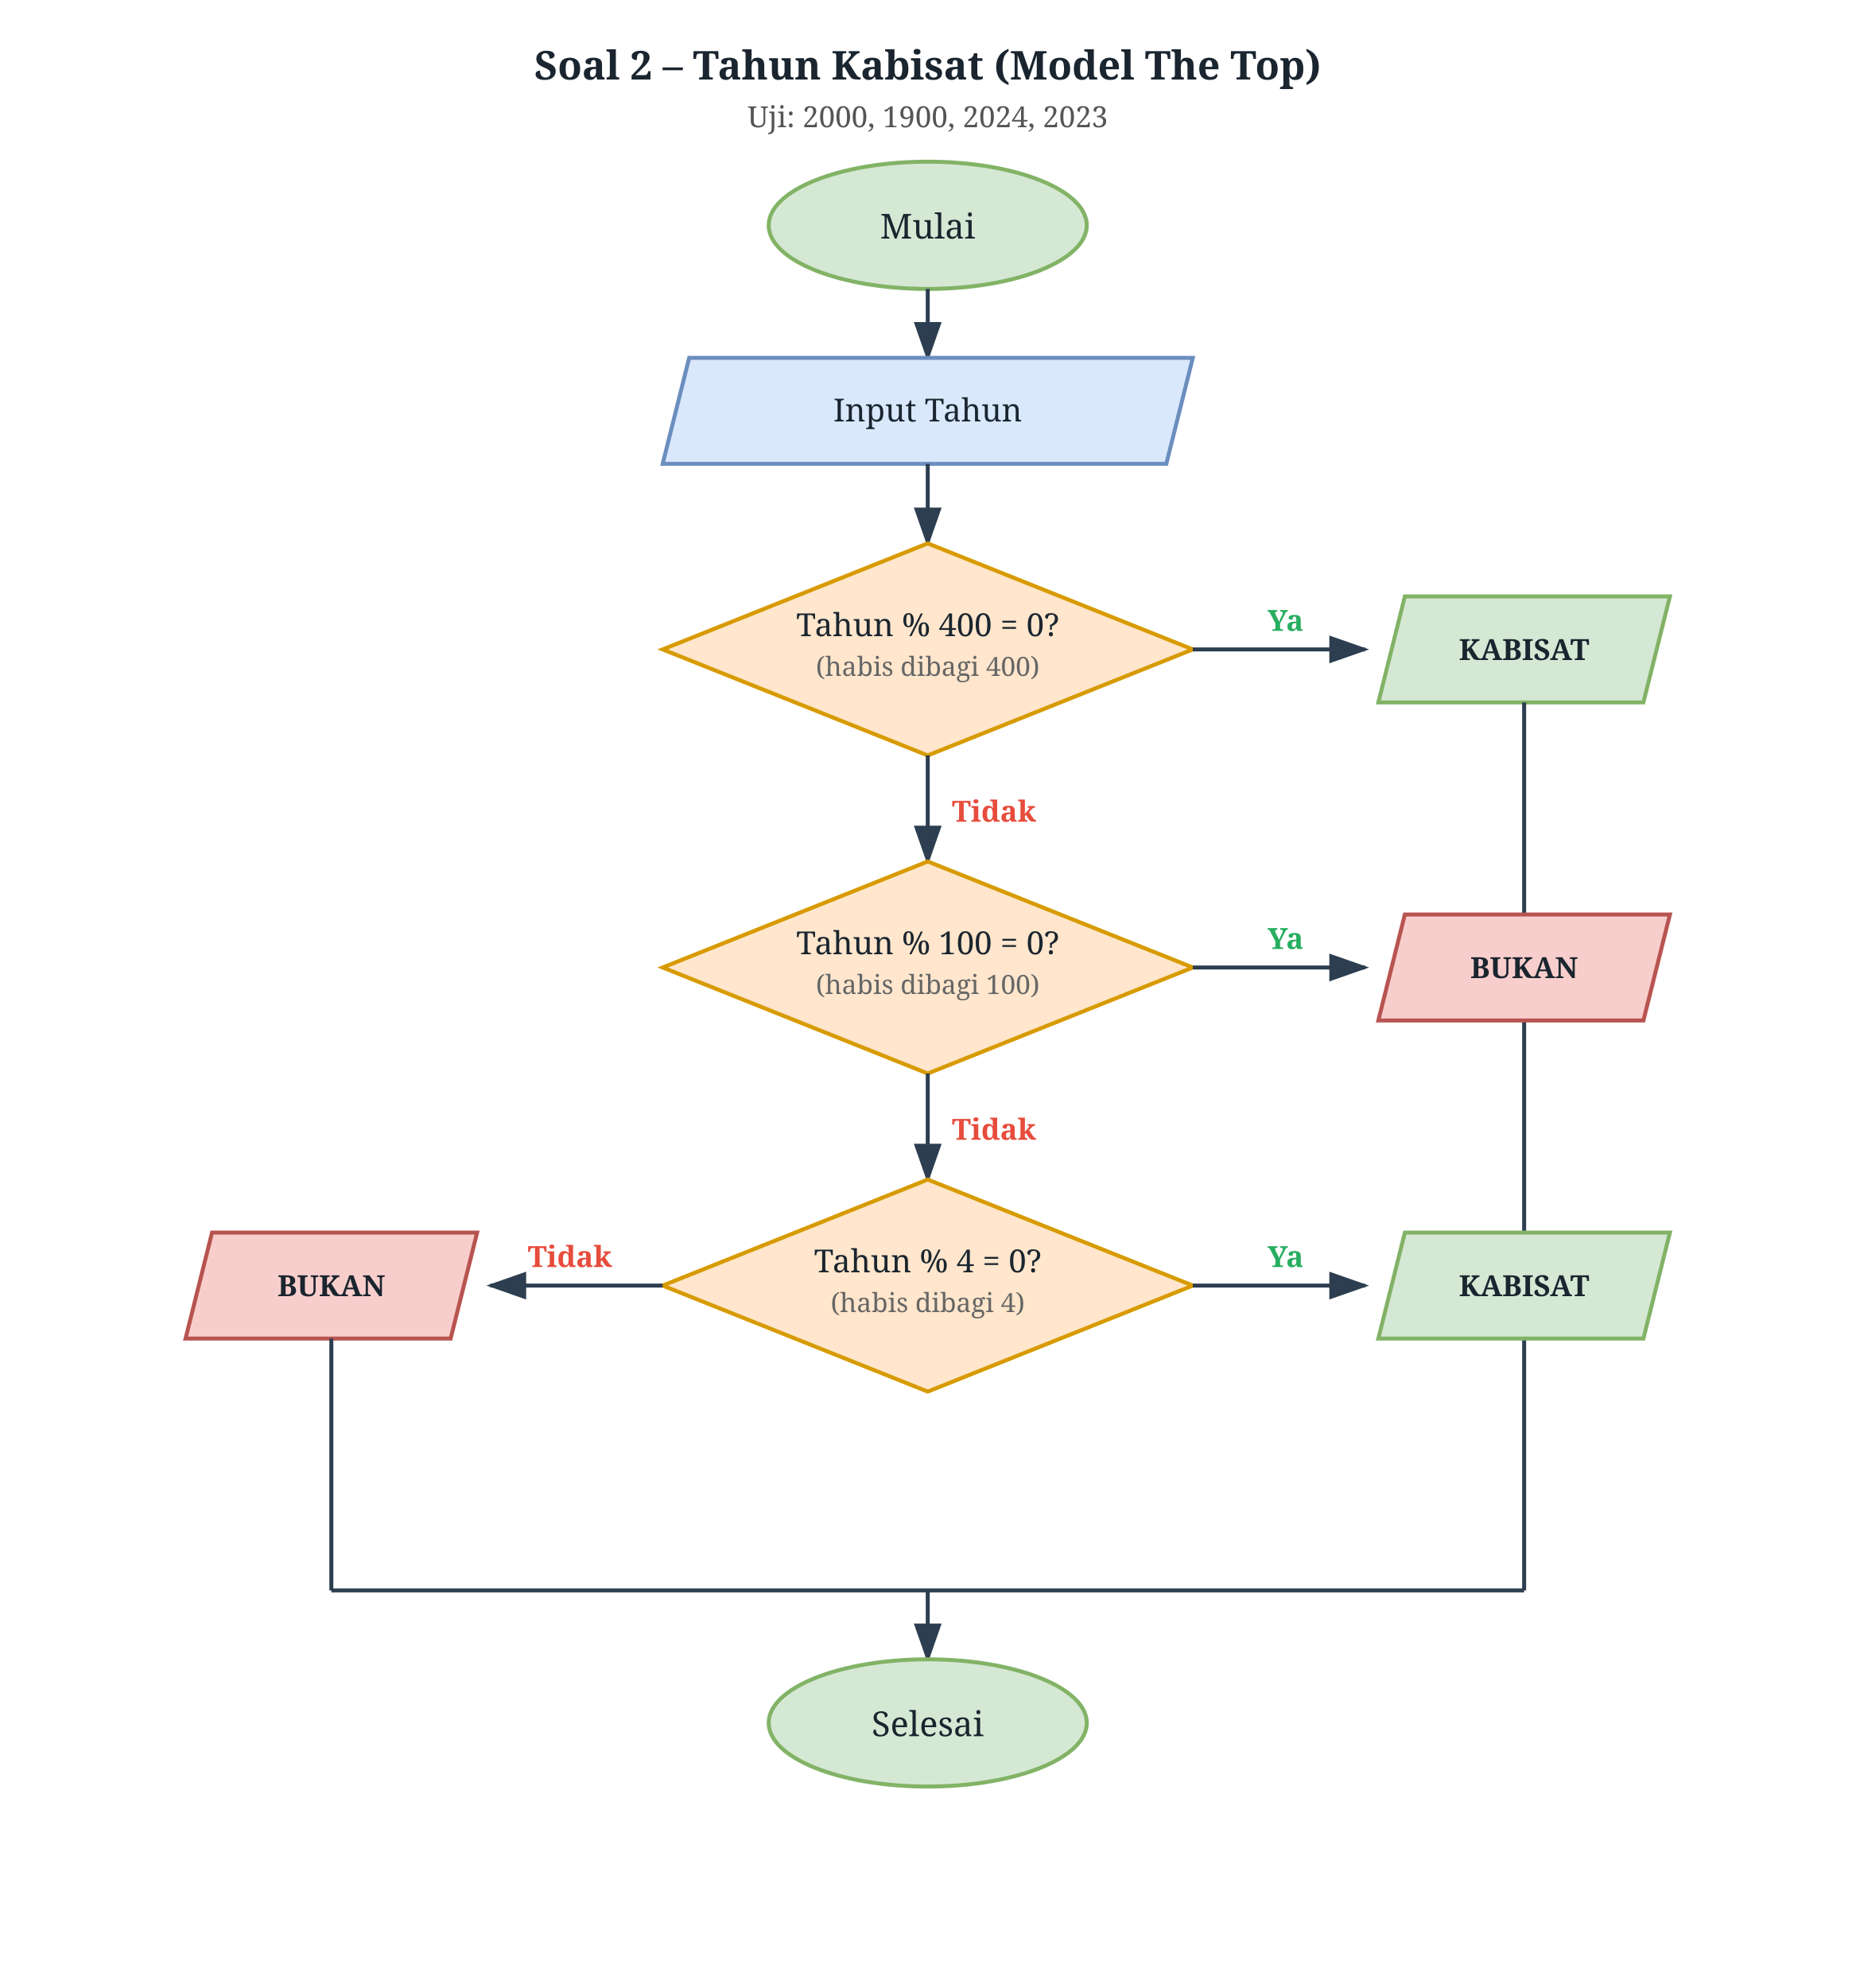
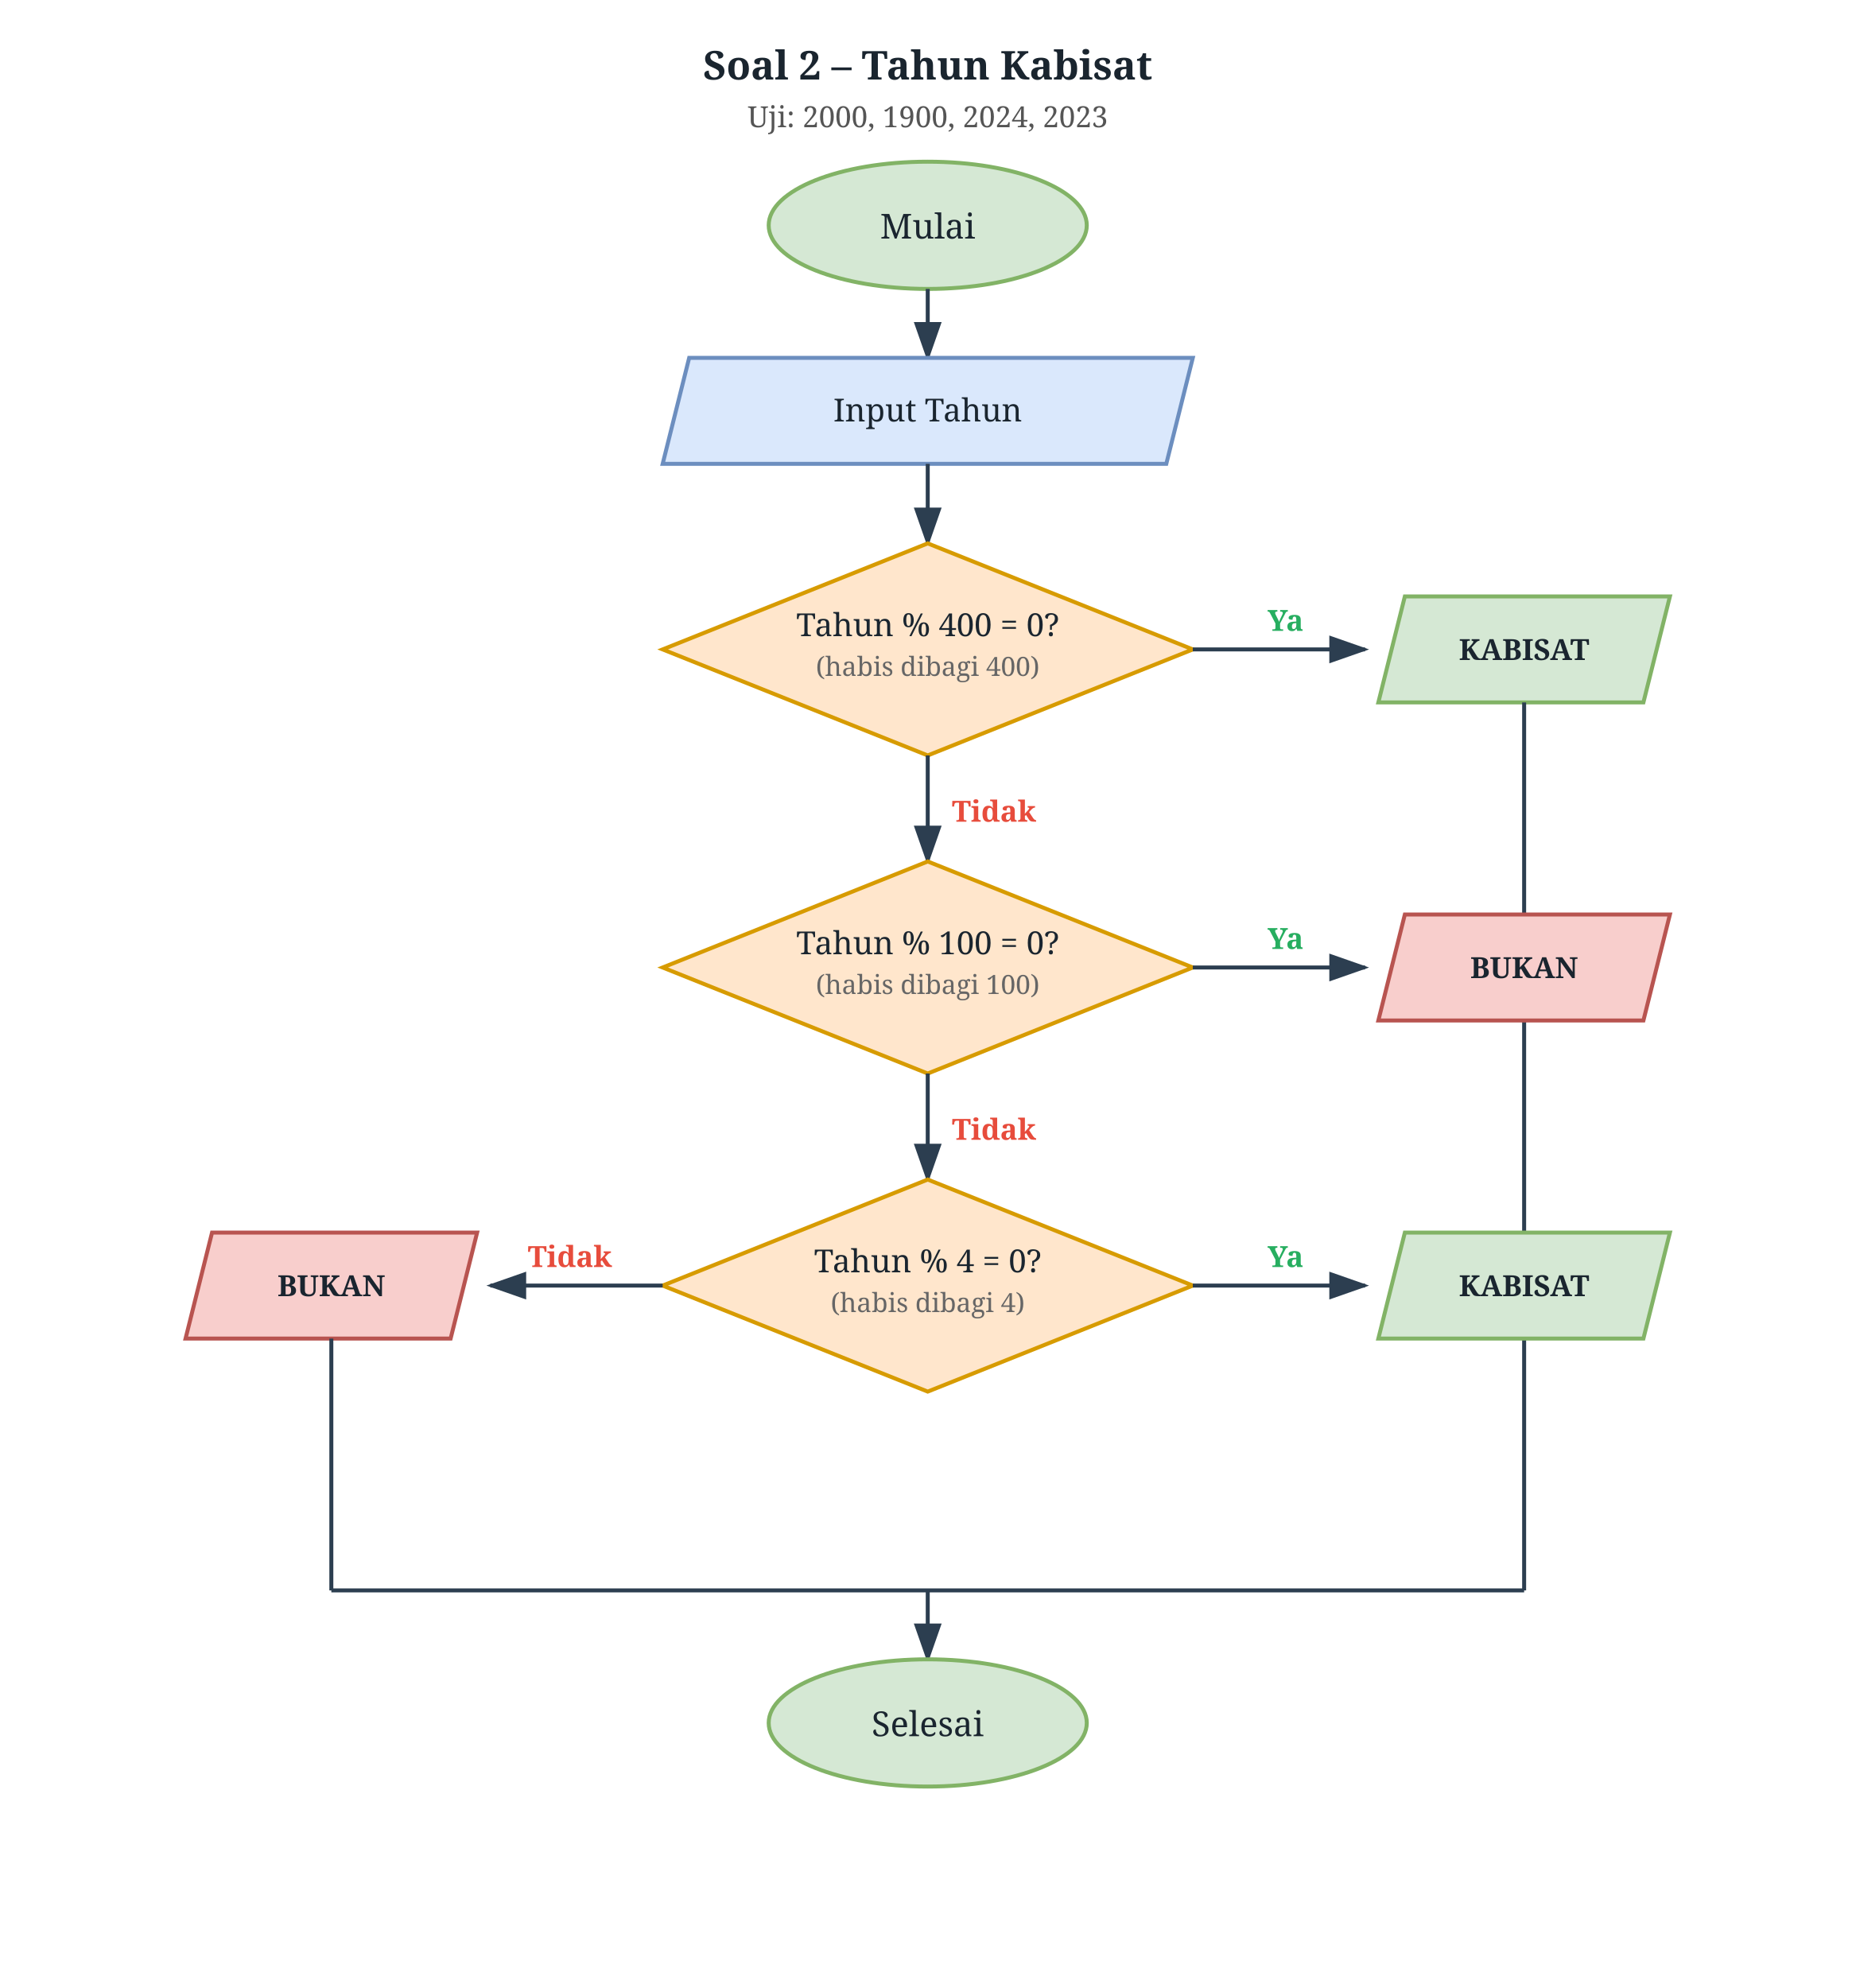
<svg xmlns="http://www.w3.org/2000/svg" width="700" height="750" viewBox="0 0 700 750" font-family="Georgia, serif">
  <defs>
    <marker id="arrow" markerWidth="10" markerHeight="7" refX="9" refY="3.5" orient="auto">
      <polygon points="0 0, 10 3.5, 0 7" fill="#2c3e50" />
    </marker>
  </defs>
-   <text x="350" y="30" text-anchor="middle" font-size="15" font-weight="bold" fill="#1a252f">Soal 2 – Tahun Kabisat (Model The Top)</text>
+   <text x="350" y="30" text-anchor="middle" font-size="15" font-weight="bold" fill="#1a252f">Soal 2 – Tahun Kabisat</text>
  <text x="350" y="48" text-anchor="middle" font-size="11" fill="#555">Uji: 2000, 1900, 2024, 2023</text>
  <ellipse cx="350" cy="85" rx="60" ry="24" fill="#d5e8d4" stroke="#82b366" stroke-width="1.5" />
  <text x="350" y="90" text-anchor="middle" font-size="13" fill="#1a252f">Mulai</text>
  <line x1="350" y1="109" x2="350" y2="135" stroke="#2c3e50" stroke-width="1.5" marker-end="url(#arrow)" />
  <polygon points="260,135 450,135 440,175 250,175" fill="#dae8fc" stroke="#6c8ebf" stroke-width="1.5" />
  <text x="350" y="159" text-anchor="middle" font-size="12" fill="#1a252f">Input Tahun</text>
  <line x1="350" y1="175" x2="350" y2="205" stroke="#2c3e50" stroke-width="1.5" marker-end="url(#arrow)" />
  <polygon points="350,205 450,245 350,285 250,245" fill="#ffe6cc" stroke="#d79b00" stroke-width="1.5" />
  <text x="350" y="240" text-anchor="middle" font-size="12" fill="#1a252f">Tahun % 400 = 0?</text>
  <text x="350" y="255" text-anchor="middle" font-size="10" fill="#666">(habis dibagi 400)</text>
  <line x1="450" y1="245" x2="515" y2="245" stroke="#2c3e50" stroke-width="1.5" marker-end="url(#arrow)" />
  <text x="485" y="238" text-anchor="middle" font-size="11" fill="#27ae60" font-weight="bold">Ya</text>
  <polygon points="530,225 630,225 620,265 520,265" fill="#d5e8d4" stroke="#82b366" stroke-width="1.5" />
  <text x="575" y="249" text-anchor="middle" font-size="11" fill="#1a252f" font-weight="bold">KABISAT</text>
  <line x1="575" y1="265" x2="575" y2="600" stroke="#2c3e50" stroke-width="1.5" />
  <line x1="350" y1="285" x2="350" y2="325" stroke="#2c3e50" stroke-width="1.5" marker-end="url(#arrow)" />
  <text x="375" y="310" text-anchor="middle" font-size="11" fill="#e74c3c" font-weight="bold">Tidak</text>
  <polygon points="350,325 450,365 350,405 250,365" fill="#ffe6cc" stroke="#d79b00" stroke-width="1.5" />
  <text x="350" y="360" text-anchor="middle" font-size="12" fill="#1a252f">Tahun % 100 = 0?</text>
  <text x="350" y="375" text-anchor="middle" font-size="10" fill="#666">(habis dibagi 100)</text>
  <line x1="450" y1="365" x2="515" y2="365" stroke="#2c3e50" stroke-width="1.5" marker-end="url(#arrow)" />
  <text x="485" y="358" text-anchor="middle" font-size="11" fill="#27ae60" font-weight="bold">Ya</text>
  <polygon points="530,345 630,345 620,385 520,385" fill="#f8cecc" stroke="#b85450" stroke-width="1.5" />
  <text x="575" y="369" text-anchor="middle" font-size="11" fill="#1a252f" font-weight="bold">BUKAN</text>
  <line x1="350" y1="405" x2="350" y2="445" stroke="#2c3e50" stroke-width="1.5" marker-end="url(#arrow)" />
  <text x="375" y="430" text-anchor="middle" font-size="11" fill="#e74c3c" font-weight="bold">Tidak</text>
  <polygon points="350,445 450,485 350,525 250,485" fill="#ffe6cc" stroke="#d79b00" stroke-width="1.5" />
  <text x="350" y="480" text-anchor="middle" font-size="12" fill="#1a252f">Tahun % 4 = 0?</text>
  <text x="350" y="495" text-anchor="middle" font-size="10" fill="#666">(habis dibagi 4)</text>
  <line x1="450" y1="485" x2="515" y2="485" stroke="#2c3e50" stroke-width="1.5" marker-end="url(#arrow)" />
  <text x="485" y="478" text-anchor="middle" font-size="11" fill="#27ae60" font-weight="bold">Ya</text>
  <polygon points="530,465 630,465 620,505 520,505" fill="#d5e8d4" stroke="#82b366" stroke-width="1.5" />
  <text x="575" y="489" text-anchor="middle" font-size="11" fill="#1a252f" font-weight="bold">KABISAT</text>
  <line x1="250" y1="485" x2="185" y2="485" stroke="#2c3e50" stroke-width="1.5" marker-end="url(#arrow)" />
  <text x="215" y="478" text-anchor="middle" font-size="11" fill="#e74c3c" font-weight="bold">Tidak</text>
  <polygon points="80,465 180,465 170,505 70,505" fill="#f8cecc" stroke="#b85450" stroke-width="1.5" />
  <text x="125" y="489" text-anchor="middle" font-size="11" fill="#1a252f" font-weight="bold">BUKAN</text>
  <line x1="125" y1="505" x2="125" y2="600" stroke="#2c3e50" stroke-width="1.5" />
  <line x1="125" y1="600" x2="575" y2="600" stroke="#2c3e50" stroke-width="1.5" />
  <line x1="350" y1="600" x2="350" y2="626" stroke="#2c3e50" stroke-width="1.5" marker-end="url(#arrow)" />
  <ellipse cx="350" cy="650" rx="60" ry="24" fill="#d5e8d4" stroke="#82b366" stroke-width="1.5" />
  <text x="350" y="655" text-anchor="middle" font-size="13" fill="#1a252f">Selesai</text>
</svg>
